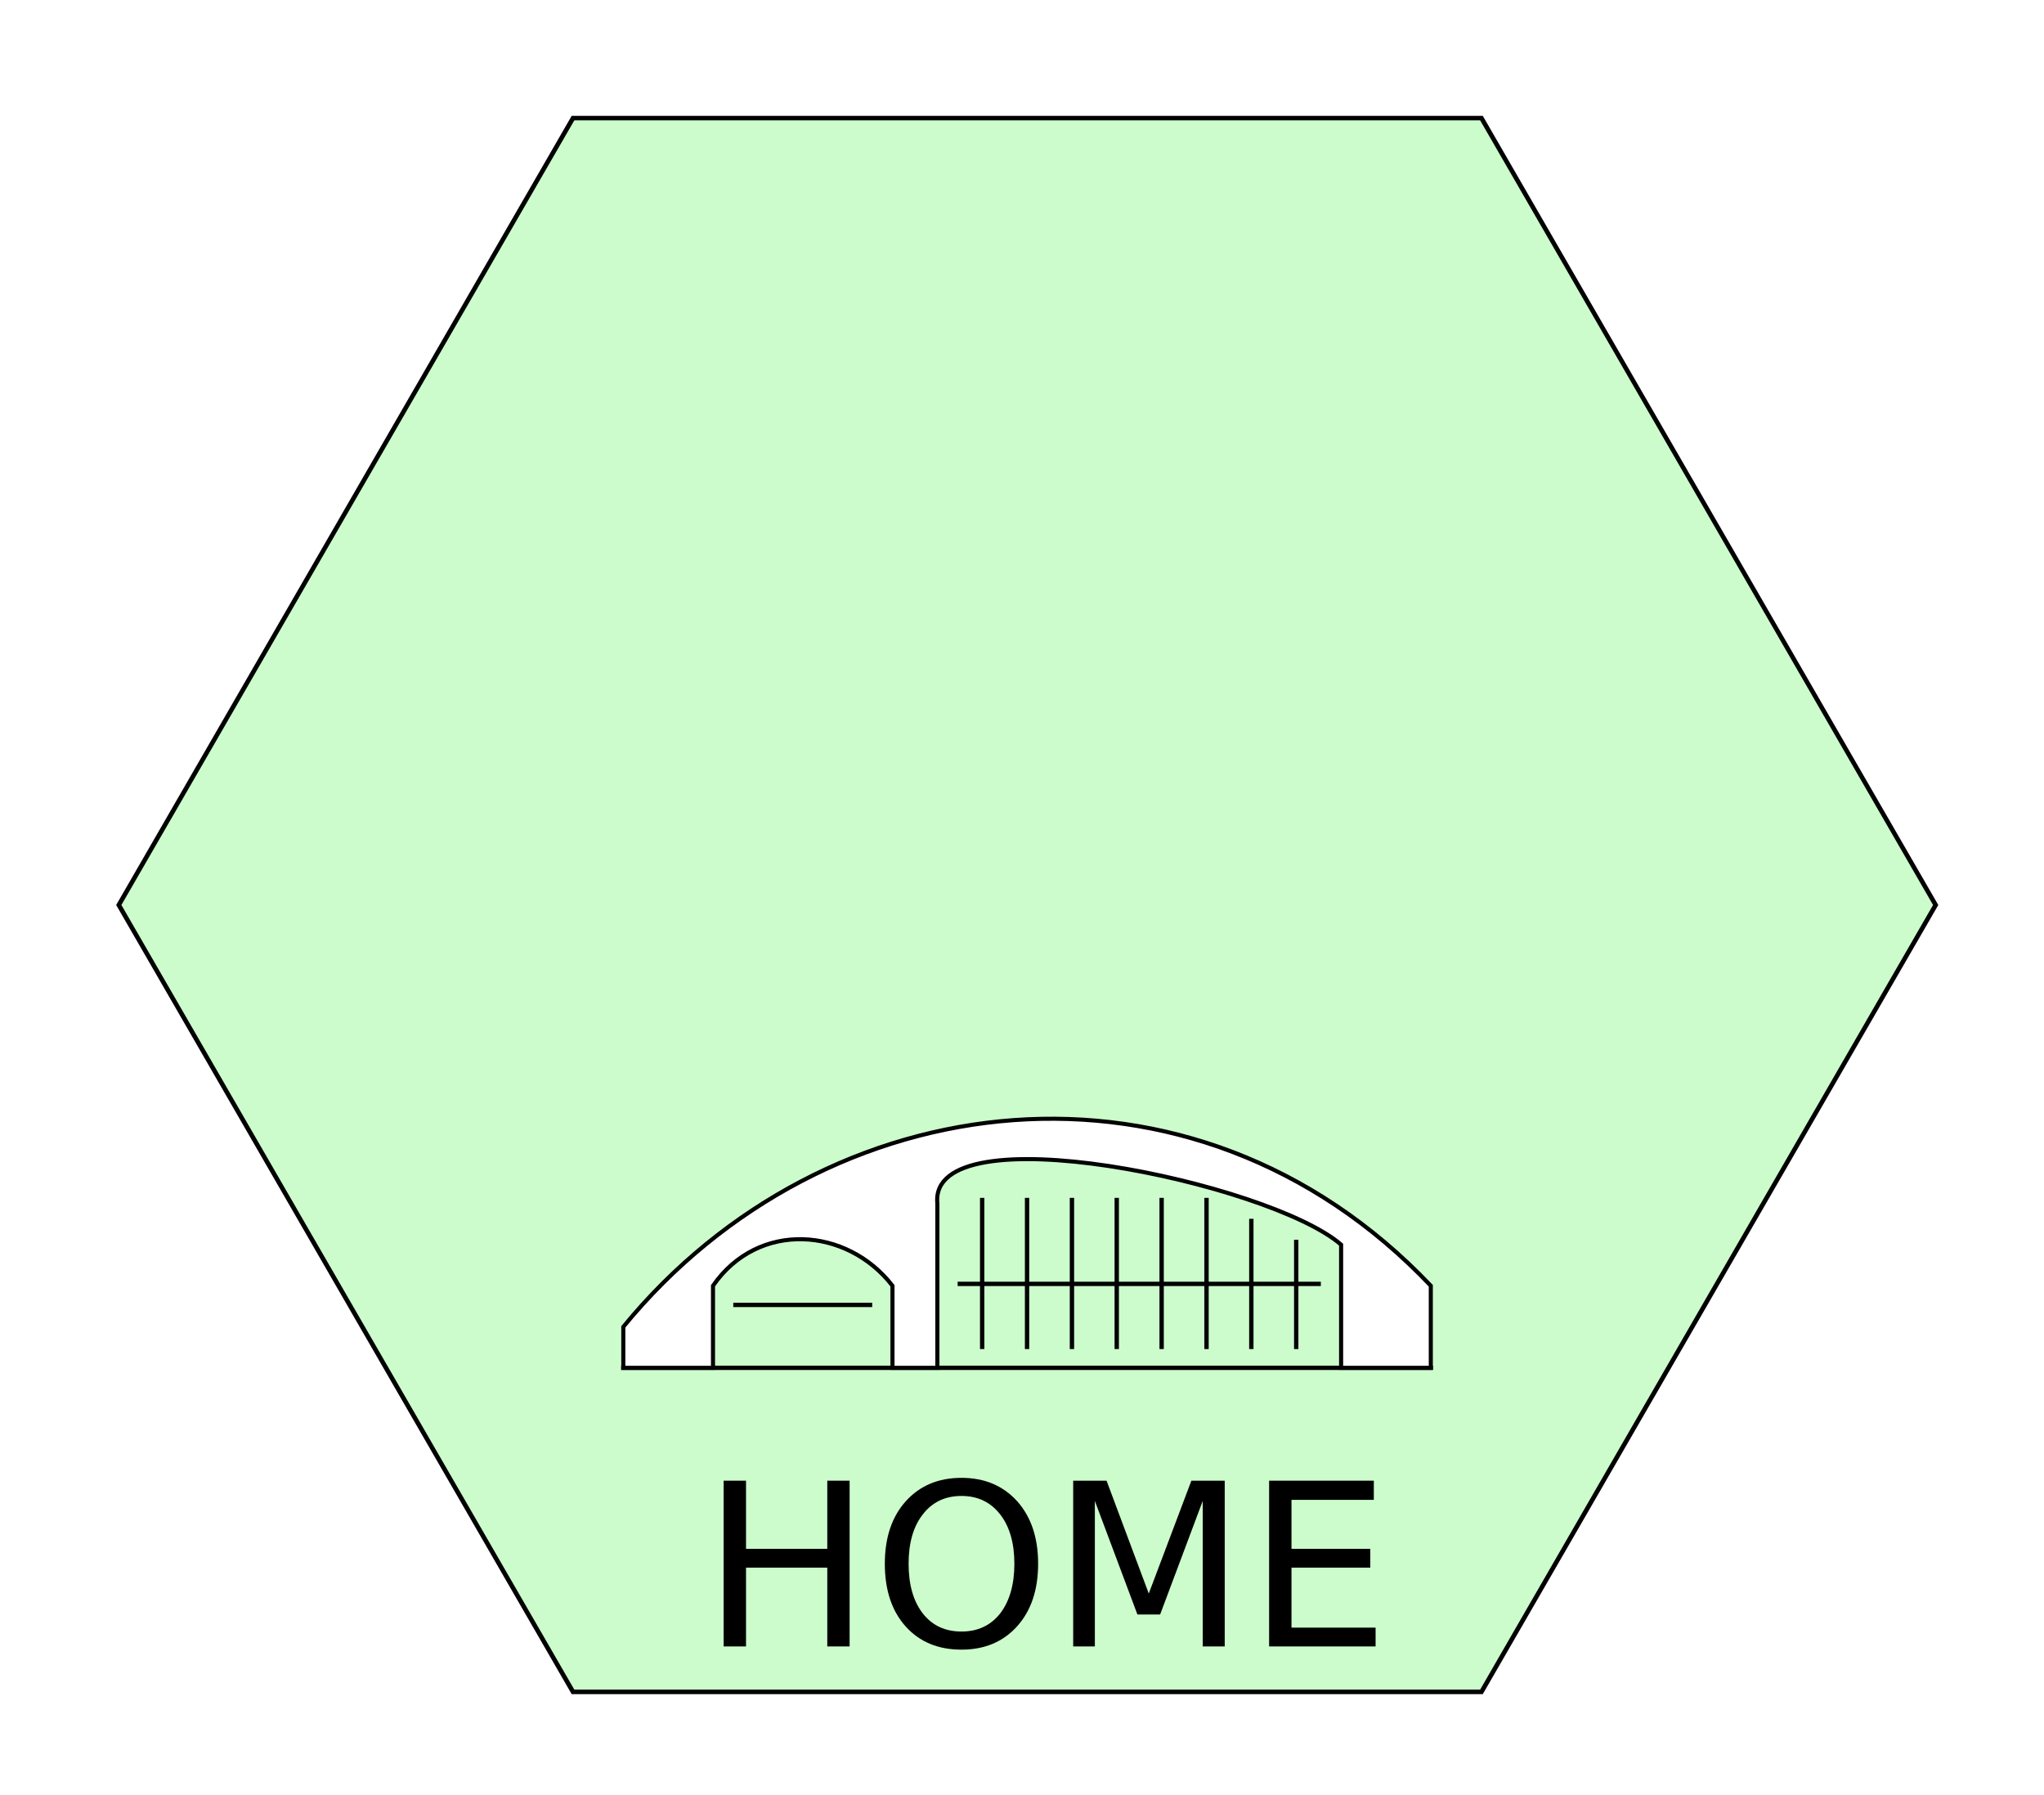
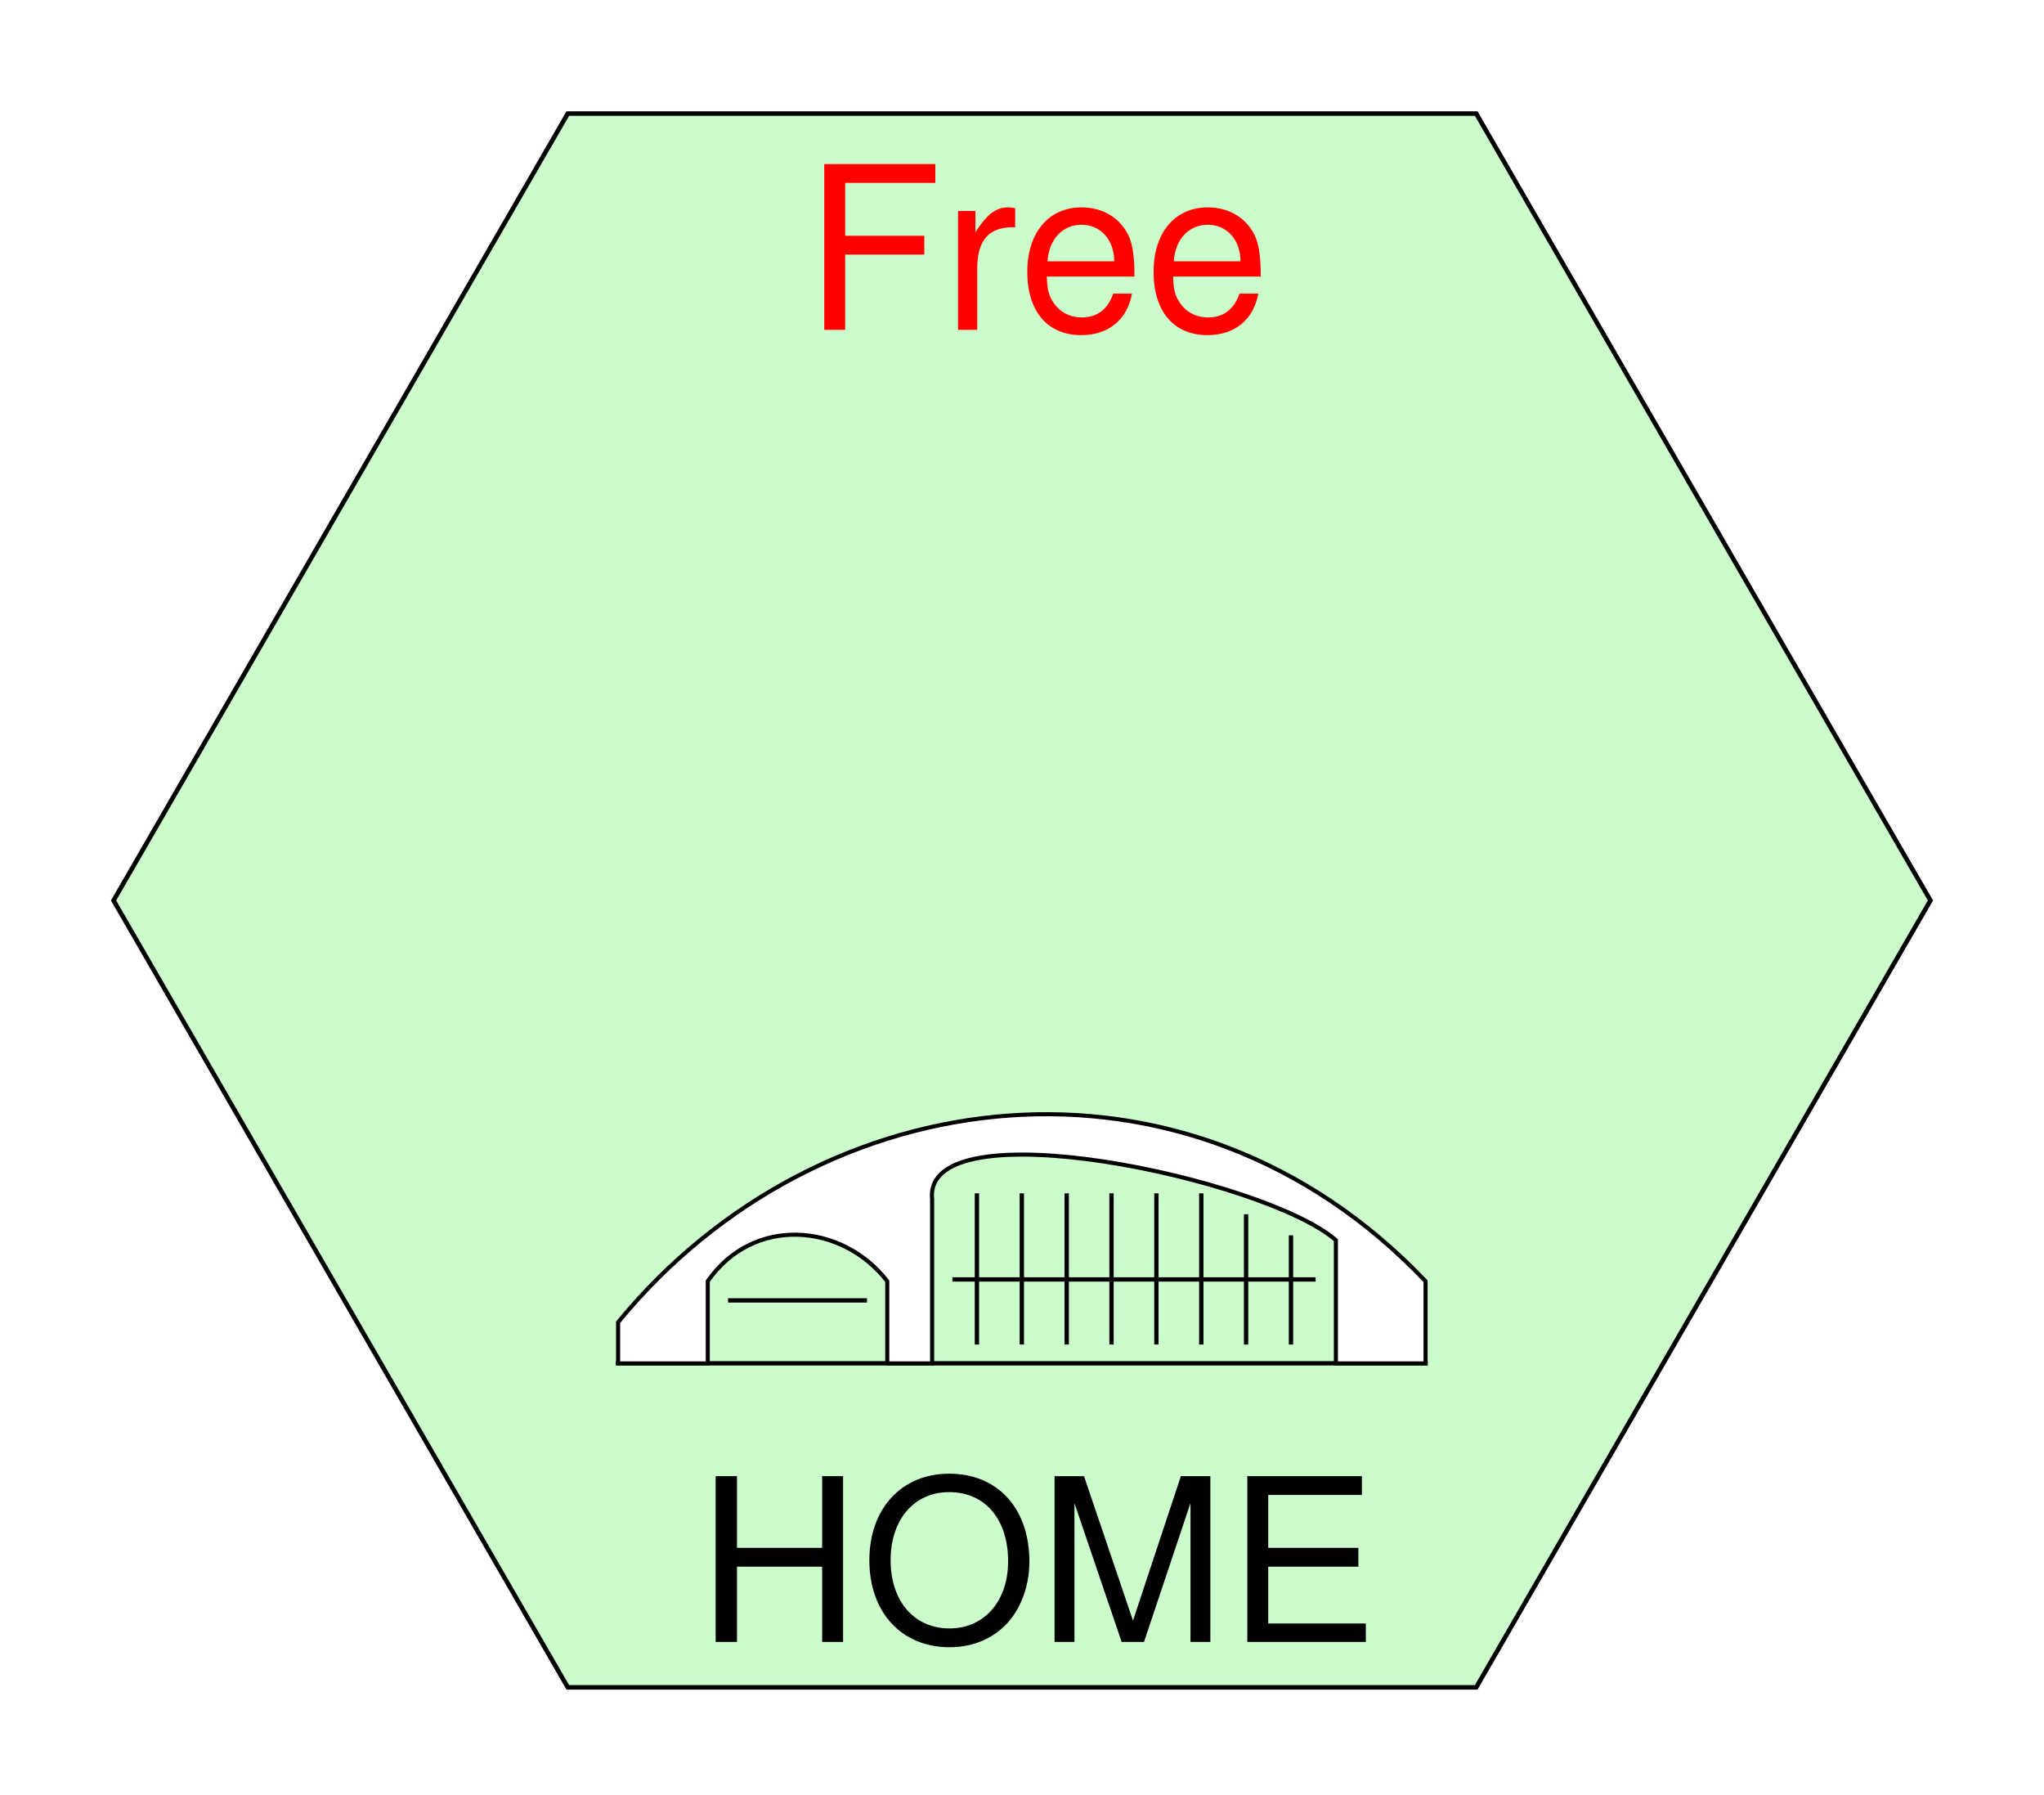
- <svg xmlns="http://www.w3.org/2000/svg" xmlns:xlink="http://www.w3.org/1999/xlink" width="90pt" height="79pt" viewBox="0 0 90 79" version="1.1">
+ <svg xmlns="http://www.w3.org/2000/svg" xmlns:xlink="http://www.w3.org/1999/xlink" width="90" height="79" viewBox="0 0 90 79">
  <defs>
    <g>
-       <symbol overflow="visible" id="glyph0-0">
-         <path style="stroke:none;" d="M 0.5 1.766 L 0.5 -7.047 L 5.5 -7.047 L 5.5 1.766 Z M 1.062 1.219 L 4.938 1.219 L 4.938 -6.484 L 1.062 -6.484 Z " />
-       </symbol>
-       <symbol overflow="visible" id="glyph0-1">
-         <path style="stroke:none;" d="M 0.984 -7.297 L 1.969 -7.297 L 1.969 -4.297 L 5.547 -4.297 L 5.547 -7.297 L 6.531 -7.297 L 6.531 0 L 5.547 0 L 5.547 -3.469 L 1.969 -3.469 L 1.969 0 L 0.984 0 Z " />
-       </symbol>
-       <symbol overflow="visible" id="glyph0-2">
-         <path style="stroke:none;" d="M 3.938 -6.625 C 3.219 -6.625 2.648 -6.352 2.234 -5.812 C 1.816 -5.281 1.609 -4.555 1.609 -3.641 C 1.609 -2.723 1.816 -1.992 2.234 -1.453 C 2.648 -0.922 3.219 -0.656 3.938 -0.656 C 4.652 -0.656 5.223 -0.922 5.641 -1.453 C 6.055 -1.992 6.266 -2.723 6.266 -3.641 C 6.266 -4.555 6.055 -5.281 5.641 -5.812 C 5.223 -6.352 4.652 -6.625 3.938 -6.625 Z M 3.938 -7.422 C 4.957 -7.422 5.773 -7.074 6.391 -6.391 C 7.004 -5.703 7.312 -4.785 7.312 -3.641 C 7.312 -2.492 7.004 -1.574 6.391 -0.891 C 5.773 -0.203 4.957 0.141 3.938 0.141 C 2.914 0.141 2.098 -0.195 1.484 -0.875 C 0.867 -1.559 0.562 -2.484 0.562 -3.641 C 0.562 -4.785 0.867 -5.703 1.484 -6.391 C 2.098 -7.074 2.914 -7.422 3.938 -7.422 Z " />
-       </symbol>
-       <symbol overflow="visible" id="glyph0-3">
-         <path style="stroke:none;" d="M 0.984 -7.297 L 2.453 -7.297 L 4.312 -2.328 L 6.188 -7.297 L 7.656 -7.297 L 7.656 0 L 6.688 0 L 6.688 -6.406 L 4.812 -1.406 L 3.812 -1.406 L 1.938 -6.406 L 1.938 0 L 0.984 0 Z " />
-       </symbol>
-       <symbol overflow="visible" id="glyph0-4">
-         <path style="stroke:none;" d="M 0.984 -7.297 L 5.594 -7.297 L 5.594 -6.453 L 1.969 -6.453 L 1.969 -4.297 L 5.438 -4.297 L 5.438 -3.469 L 1.969 -3.469 L 1.969 -0.828 L 5.672 -0.828 L 5.672 0 L 0.984 0 Z " />
-       </symbol>
+       <g id="glyph-0-0">
+         <path d="M 5.516 -3.312 L 5.516 0 L 6.438 0 L 6.438 -7.297 L 5.516 -7.297 L 5.516 -4.141 L 1.766 -4.141 L 1.766 -7.297 L 0.828 -7.297 L 0.828 0 L 1.766 0 L 1.766 -3.312 Z M 5.516 -3.312 " />
+       </g>
+       <g id="glyph-0-1">
+         <path d="M 3.891 -7.406 C 1.797 -7.406 0.375 -5.875 0.375 -3.594 C 0.375 -1.297 1.797 0.234 3.906 0.234 C 4.797 0.234 5.562 -0.047 6.156 -0.547 C 6.953 -1.203 7.422 -2.344 7.422 -3.531 C 7.422 -5.875 6.031 -7.406 3.891 -7.406 Z M 3.891 -6.594 C 5.469 -6.594 6.484 -5.406 6.484 -3.547 C 6.484 -1.797 5.438 -0.594 3.906 -0.594 C 2.344 -0.594 1.312 -1.797 1.312 -3.594 C 1.312 -5.391 2.344 -6.594 3.891 -6.594 Z M 3.891 -6.594 " />
+       </g>
+       <g id="glyph-0-2">
+         <path d="M 4.688 0 L 6.734 -6.109 L 6.734 0 L 7.609 0 L 7.609 -7.297 L 6.312 -7.297 L 4.203 -0.938 L 2.047 -7.297 L 0.75 -7.297 L 0.75 0 L 1.625 0 L 1.625 -6.109 L 3.703 0 Z M 4.688 0 " />
+       </g>
+       <g id="glyph-0-3">
+         <path d="M 1.828 -3.312 L 5.797 -3.312 L 5.797 -4.141 L 1.828 -4.141 L 1.828 -6.469 L 5.953 -6.469 L 5.953 -7.297 L 0.906 -7.297 L 0.906 0 L 6.125 0 L 6.125 -0.812 L 1.828 -0.812 Z M 1.828 -3.312 " />
+       </g>
+       <g id="glyph-0-4">
+         <path d="M 1.828 -3.312 L 5.312 -3.312 L 5.312 -4.141 L 1.828 -4.141 L 1.828 -6.469 L 5.797 -6.469 L 5.797 -7.297 L 0.906 -7.297 L 0.906 0 L 1.828 0 Z M 1.828 -3.312 " />
+       </g>
+       <g id="glyph-0-5">
+         <path d="M 0.688 -5.234 L 0.688 0 L 1.531 0 L 1.531 -2.719 C 1.547 -3.984 2.062 -4.547 3.203 -4.516 L 3.203 -5.359 C 3.062 -5.375 2.984 -5.391 2.891 -5.391 C 2.344 -5.391 1.938 -5.062 1.453 -4.297 L 1.453 -5.234 Z M 0.688 -5.234 " />
+       </g>
+       <g id="glyph-0-6">
+         <path d="M 5.125 -2.344 C 5.125 -3.141 5.062 -3.625 4.922 -4.016 C 4.578 -4.875 3.781 -5.391 2.797 -5.391 C 1.344 -5.391 0.406 -4.281 0.406 -2.547 C 0.406 -0.812 1.297 0.234 2.781 0.234 C 3.984 0.234 4.812 -0.453 5.016 -1.594 L 4.188 -1.594 C 3.953 -0.906 3.484 -0.547 2.812 -0.547 C 2.281 -0.547 1.828 -0.781 1.547 -1.219 C 1.344 -1.516 1.281 -1.812 1.266 -2.344 Z M 1.297 -3.016 C 1.359 -3.984 1.953 -4.625 2.797 -4.625 C 3.641 -4.625 4.234 -3.953 4.234 -3.016 Z M 1.297 -3.016 " />
+       </g>
    </g>
  </defs>
-   <g id="surface65">
-     <path style="fill-rule:nonzero;fill:rgb(80%,99%,80%);fill-opacity:1;stroke-width:0.2;stroke-linecap:butt;stroke-linejoin:miter;stroke:rgb(0%,0%,0%);stroke-opacity:1;stroke-miterlimit:10;" d="M 40 0 L 20 34.641 L -20 34.641 L -40 0 L -20 -34.641 L 20 -34.641 Z " transform="matrix(1,0,0,1,45.23047,39.83984)" />
-     <path style="fill:none;stroke-width:0.955;stroke-linecap:square;stroke-linejoin:miter;stroke:rgb(0%,0%,0%);stroke-opacity:1;stroke-miterlimit:10;" d="M 11.074 176.875 L 188.848 176.875 " transform="matrix(0.2,0,0,0.2,25.23047,24.83984)" />
-     <path style="fill-rule:nonzero;fill:rgb(100%,100%,100%);fill-opacity:1;stroke-width:0.897;stroke-linecap:butt;stroke-linejoin:miter;stroke:rgb(0%,0%,0%);stroke-opacity:1;stroke-miterlimit:4;" d="M 188.848 176.875 L 188.848 158.809 C 136.543 103.77 55.508 113.613 11.074 167.852 L 11.074 176.875 L 30.82 176.875 L 30.82 158.809 C 40.762 144.434 60.332 145.879 70.332 158.809 L 70.332 176.875 L 80.215 176.875 L 80.215 140.723 C 78.125 120.273 153.398 136.113 169.102 149.766 L 169.102 176.875 Z " transform="matrix(0.2,0,0,0.2,25.23047,24.83984)" />
-     <path style="fill:none;stroke-width:0.955;stroke-linecap:square;stroke-linejoin:miter;stroke:rgb(0%,0%,0%);stroke-opacity:1;stroke-miterlimit:10;" d="M 35.762 163.027 L 65.391 163.027 " transform="matrix(0.2,0,0,0.2,25.23047,24.83984)" />
-     <path style="fill:none;stroke-width:0.955;stroke-linecap:square;stroke-linejoin:miter;stroke:rgb(0%,0%,0%);stroke-opacity:1;stroke-miterlimit:10;" d="M 85.156 158.398 L 164.16 158.398 " transform="matrix(0.2,0,0,0.2,25.23047,24.83984)" />
-     <path style="fill:none;stroke-width:0.955;stroke-linecap:square;stroke-linejoin:miter;stroke:rgb(0%,0%,0%);stroke-opacity:1;stroke-miterlimit:10;" d="M 90.078 172.266 L 90.078 139.941 " transform="matrix(0.2,0,0,0.2,25.23047,24.83984)" />
-     <path style="fill:none;stroke-width:0.955;stroke-linecap:square;stroke-linejoin:miter;stroke:rgb(0%,0%,0%);stroke-opacity:1;stroke-miterlimit:10;" d="M 99.961 172.266 L 99.961 139.941 " transform="matrix(0.2,0,0,0.2,25.23047,24.83984)" />
-     <path style="fill:none;stroke-width:0.955;stroke-linecap:square;stroke-linejoin:miter;stroke:rgb(0%,0%,0%);stroke-opacity:1;stroke-miterlimit:10;" d="M 109.844 172.266 L 109.844 139.941 " transform="matrix(0.2,0,0,0.2,25.23047,24.83984)" />
-     <path style="fill:none;stroke-width:0.955;stroke-linecap:square;stroke-linejoin:miter;stroke:rgb(0%,0%,0%);stroke-opacity:1;stroke-miterlimit:10;" d="M 119.707 172.266 L 119.707 139.941 " transform="matrix(0.2,0,0,0.2,25.23047,24.83984)" />
-     <path style="fill:none;stroke-width:0.955;stroke-linecap:square;stroke-linejoin:miter;stroke:rgb(0%,0%,0%);stroke-opacity:1;stroke-miterlimit:10;" d="M 129.59 172.266 L 129.59 139.941 " transform="matrix(0.2,0,0,0.2,25.23047,24.83984)" />
-     <path style="fill:none;stroke-width:0.955;stroke-linecap:square;stroke-linejoin:miter;stroke:rgb(0%,0%,0%);stroke-opacity:1;stroke-miterlimit:10;" d="M 139.473 172.266 L 139.473 139.941 " transform="matrix(0.2,0,0,0.2,25.23047,24.83984)" />
-     <path style="fill:none;stroke-width:0.955;stroke-linecap:square;stroke-linejoin:miter;stroke:rgb(0%,0%,0%);stroke-opacity:1;stroke-miterlimit:10;" d="M 149.336 172.266 L 149.336 144.551 " transform="matrix(0.2,0,0,0.2,25.23047,24.83984)" />
-     <path style="fill:none;stroke-width:0.955;stroke-linecap:square;stroke-linejoin:miter;stroke:rgb(0%,0%,0%);stroke-opacity:1;stroke-miterlimit:10;" d="M 159.219 172.266 L 159.219 149.16 " transform="matrix(0.2,0,0,0.2,25.23047,24.83984)" />
-     <g style="fill:rgb(0%,0%,0%);fill-opacity:1;">
-       <use xlink:href="#glyph0-1" x="30.879" y="72.48" />
-       <use xlink:href="#glyph0-2" x="38.398" y="72.48" />
-       <use xlink:href="#glyph0-3" x="46.27" y="72.48" />
-       <use xlink:href="#glyph0-4" x="54.897" y="72.48" />
-     </g>
+   <path fill-rule="nonzero" fill="rgb(80%, 99%, 80%)" fill-opacity="1" stroke-width="0.2" stroke-linecap="butt" stroke-linejoin="miter" stroke="rgb(0%, 0%, 0%)" stroke-opacity="1" stroke-miterlimit="10" d="M 40 -0 L 20 34.64 L -20 34.64 L -40 -0 L -20 -34.641 L 20 -34.641 Z M 40 -0 " transform="matrix(1, 0, 0, 1, 45, 39.64102)" />
+   <path fill="none" stroke-width="0.955" stroke-linecap="square" stroke-linejoin="miter" stroke="rgb(0%, 0%, 0%)" stroke-opacity="1" stroke-miterlimit="10" d="M 11.074 176.873 L 188.848 176.873 " transform="matrix(0.2, 0, 0, 0.2, 25, 24.64102)" />
+   <path fill-rule="nonzero" fill="rgb(100%, 100%, 100%)" fill-opacity="1" stroke-width="0.897" stroke-linecap="butt" stroke-linejoin="miter" stroke="rgb(0%, 0%, 0%)" stroke-opacity="1" stroke-miterlimit="4" d="M 188.848 176.893 L 188.848 158.807 C 136.543 103.768 55.508 113.611 11.074 167.85 L 11.074 176.893 L 30.82 176.893 L 30.82 158.807 C 40.762 144.432 60.332 145.877 70.332 158.807 L 70.332 176.893 L 80.215 176.893 L 80.215 140.721 C 78.125 120.271 153.398 136.111 169.102 149.764 L 169.102 176.893 Z M 188.848 176.893 " transform="matrix(0.2, 0, 0, 0.2, 25, 24.64102)" />
+   <path fill="none" stroke-width="0.955" stroke-linecap="square" stroke-linejoin="miter" stroke="rgb(0%, 0%, 0%)" stroke-opacity="1" stroke-miterlimit="10" d="M 35.762 163.025 L 65.391 163.025 " transform="matrix(0.2, 0, 0, 0.2, 25, 24.64102)" />
+   <path fill="none" stroke-width="0.955" stroke-linecap="square" stroke-linejoin="miter" stroke="rgb(0%, 0%, 0%)" stroke-opacity="1" stroke-miterlimit="10" d="M 85.156 158.416 L 164.16 158.416 " transform="matrix(0.2, 0, 0, 0.2, 25, 24.64102)" />
+   <path fill="none" stroke-width="0.955" stroke-linecap="square" stroke-linejoin="miter" stroke="rgb(0%, 0%, 0%)" stroke-opacity="1" stroke-miterlimit="10" d="M 90.078 172.264 L 90.078 139.939 " transform="matrix(0.2, 0, 0, 0.2, 25, 24.64102)" />
+   <path fill="none" stroke-width="0.955" stroke-linecap="square" stroke-linejoin="miter" stroke="rgb(0%, 0%, 0%)" stroke-opacity="1" stroke-miterlimit="10" d="M 99.961 172.264 L 99.961 139.939 " transform="matrix(0.2, 0, 0, 0.2, 25, 24.64102)" />
+   <path fill="none" stroke-width="0.955" stroke-linecap="square" stroke-linejoin="miter" stroke="rgb(0%, 0%, 0%)" stroke-opacity="1" stroke-miterlimit="10" d="M 109.844 172.264 L 109.844 139.939 " transform="matrix(0.2, 0, 0, 0.2, 25, 24.64102)" />
+   <path fill="none" stroke-width="0.955" stroke-linecap="square" stroke-linejoin="miter" stroke="rgb(0%, 0%, 0%)" stroke-opacity="1" stroke-miterlimit="10" d="M 119.707 172.264 L 119.707 139.939 " transform="matrix(0.2, 0, 0, 0.2, 25, 24.64102)" />
+   <path fill="none" stroke-width="0.955" stroke-linecap="square" stroke-linejoin="miter" stroke="rgb(0%, 0%, 0%)" stroke-opacity="1" stroke-miterlimit="10" d="M 129.59 172.264 L 129.59 139.939 " transform="matrix(0.2, 0, 0, 0.2, 25, 24.64102)" />
+   <path fill="none" stroke-width="0.955" stroke-linecap="square" stroke-linejoin="miter" stroke="rgb(0%, 0%, 0%)" stroke-opacity="1" stroke-miterlimit="10" d="M 139.473 172.264 L 139.473 139.939 " transform="matrix(0.2, 0, 0, 0.2, 25, 24.64102)" />
+   <path fill="none" stroke-width="0.955" stroke-linecap="square" stroke-linejoin="miter" stroke="rgb(0%, 0%, 0%)" stroke-opacity="1" stroke-miterlimit="10" d="M 149.336 172.264 L 149.336 144.549 " transform="matrix(0.2, 0, 0, 0.2, 25, 24.64102)" />
+   <path fill="none" stroke-width="0.955" stroke-linecap="square" stroke-linejoin="miter" stroke="rgb(0%, 0%, 0%)" stroke-opacity="1" stroke-miterlimit="10" d="M 159.219 172.264 L 159.219 149.178 " transform="matrix(0.2, 0, 0, 0.2, 25, 24.64102)" />
+   <g fill="rgb(0%, 0%, 0%)" fill-opacity="1">
+     <use xlink:href="#glyph-0-0" x="30.684" y="72.281" />
+     <use xlink:href="#glyph-0-1" x="37.904" y="72.281" />
+     <use xlink:href="#glyph-0-2" x="45.684" y="72.281" />
+     <use xlink:href="#glyph-0-3" x="54.014" y="72.281" />
+   </g>
+   <g fill="rgb(100%, 0%, 0%)" fill-opacity="1">
+     <use xlink:href="#glyph-0-4" x="35.387" y="14.52" />
+     <use xlink:href="#glyph-0-5" x="41.497" y="14.52" />
+     <use xlink:href="#glyph-0-6" x="44.827" y="14.52" />
+     <use xlink:href="#glyph-0-6" x="50.387" y="14.52" />
  </g>
</svg>
